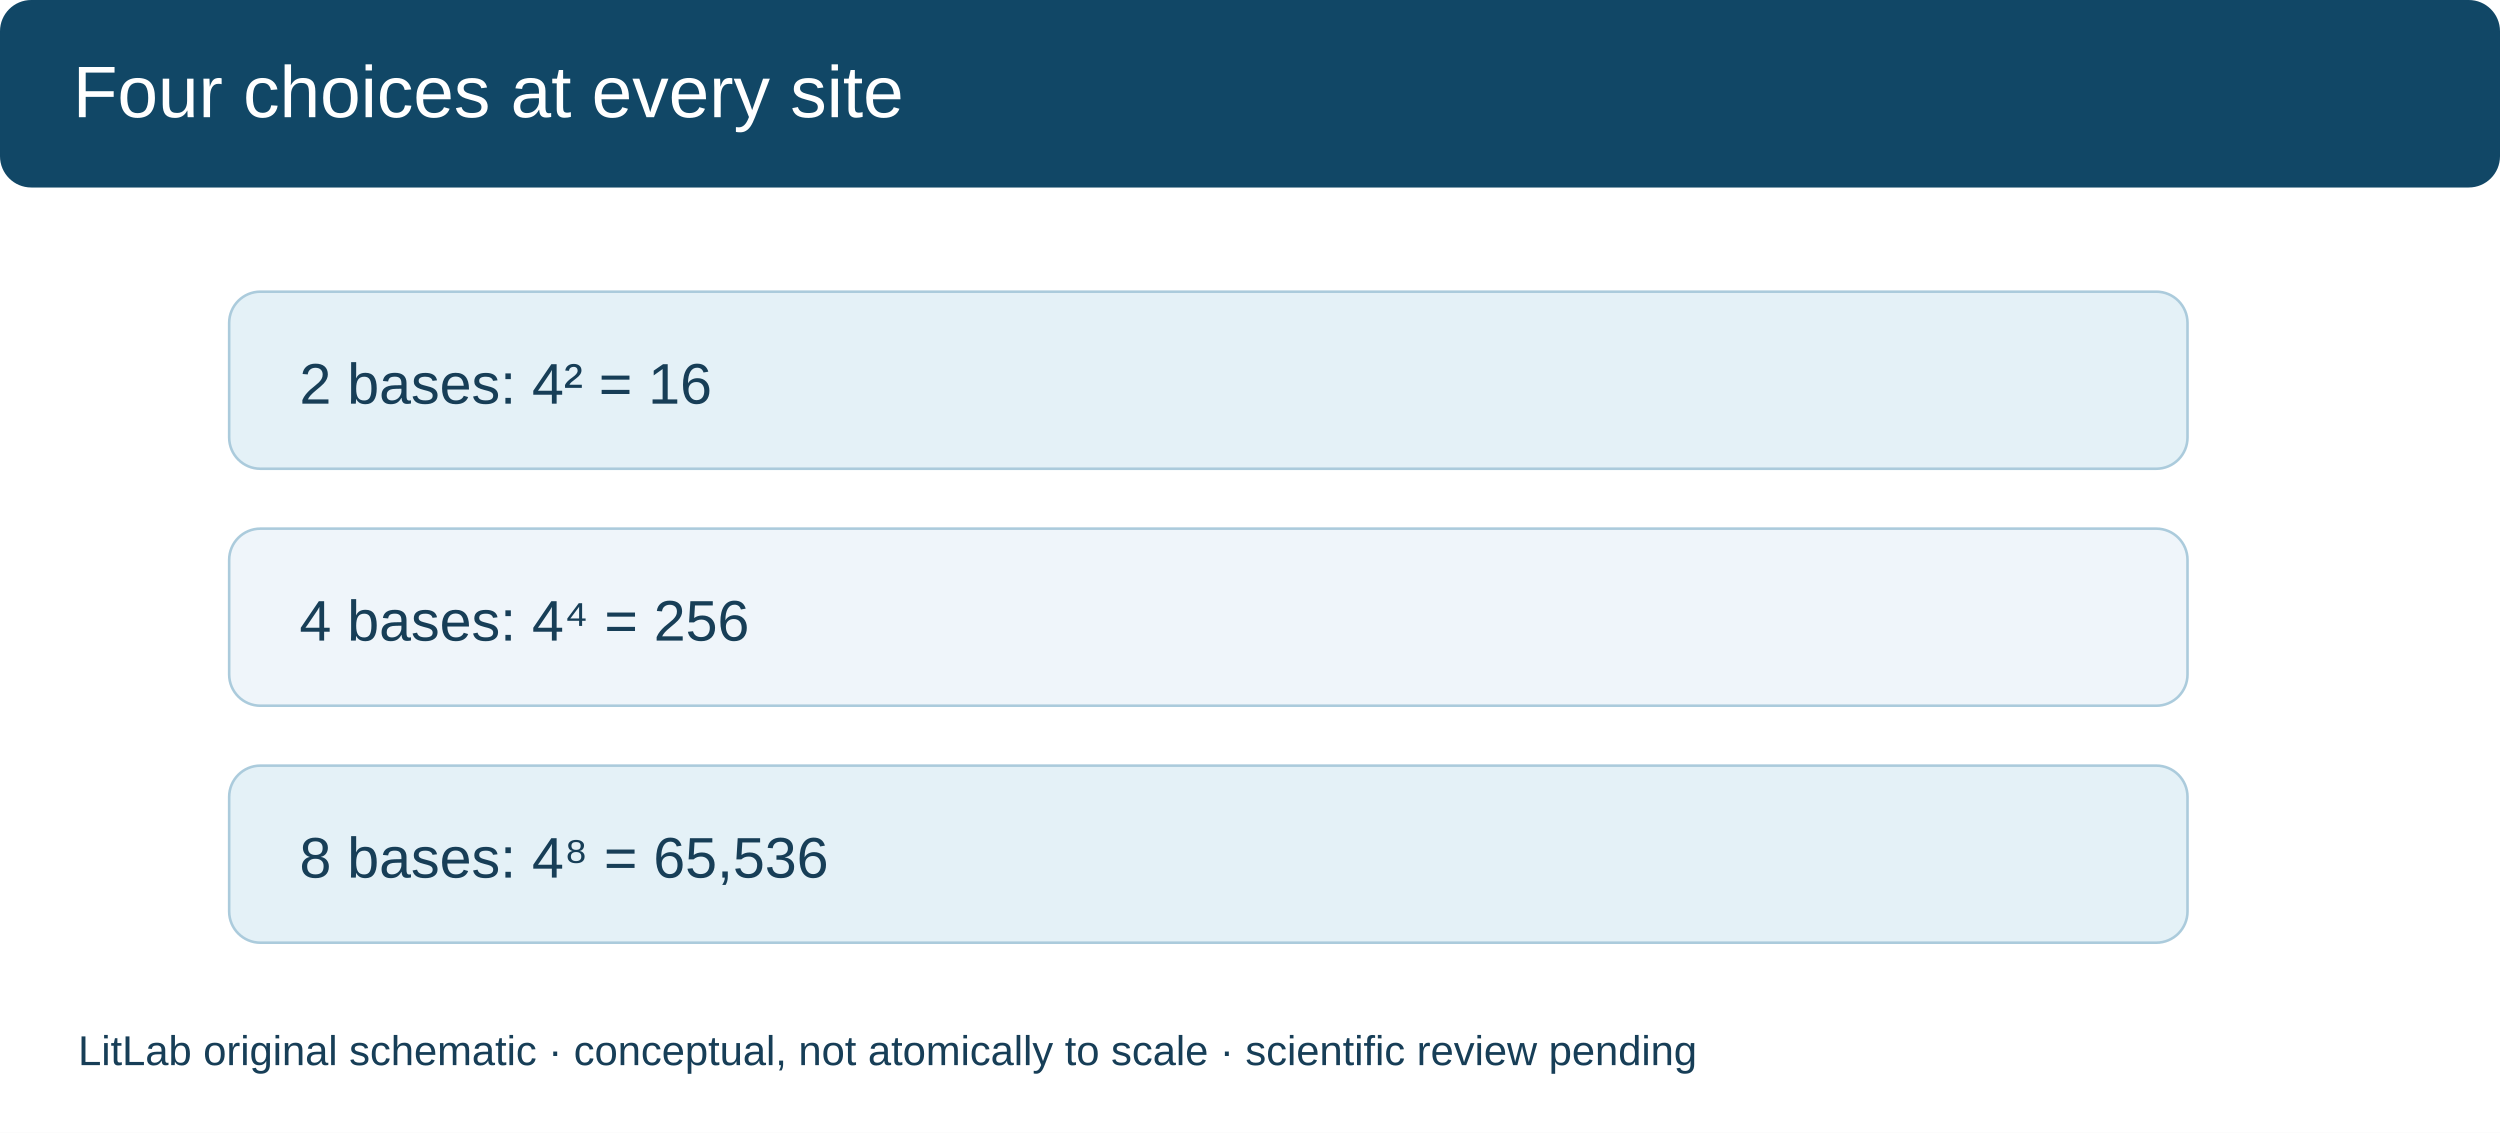
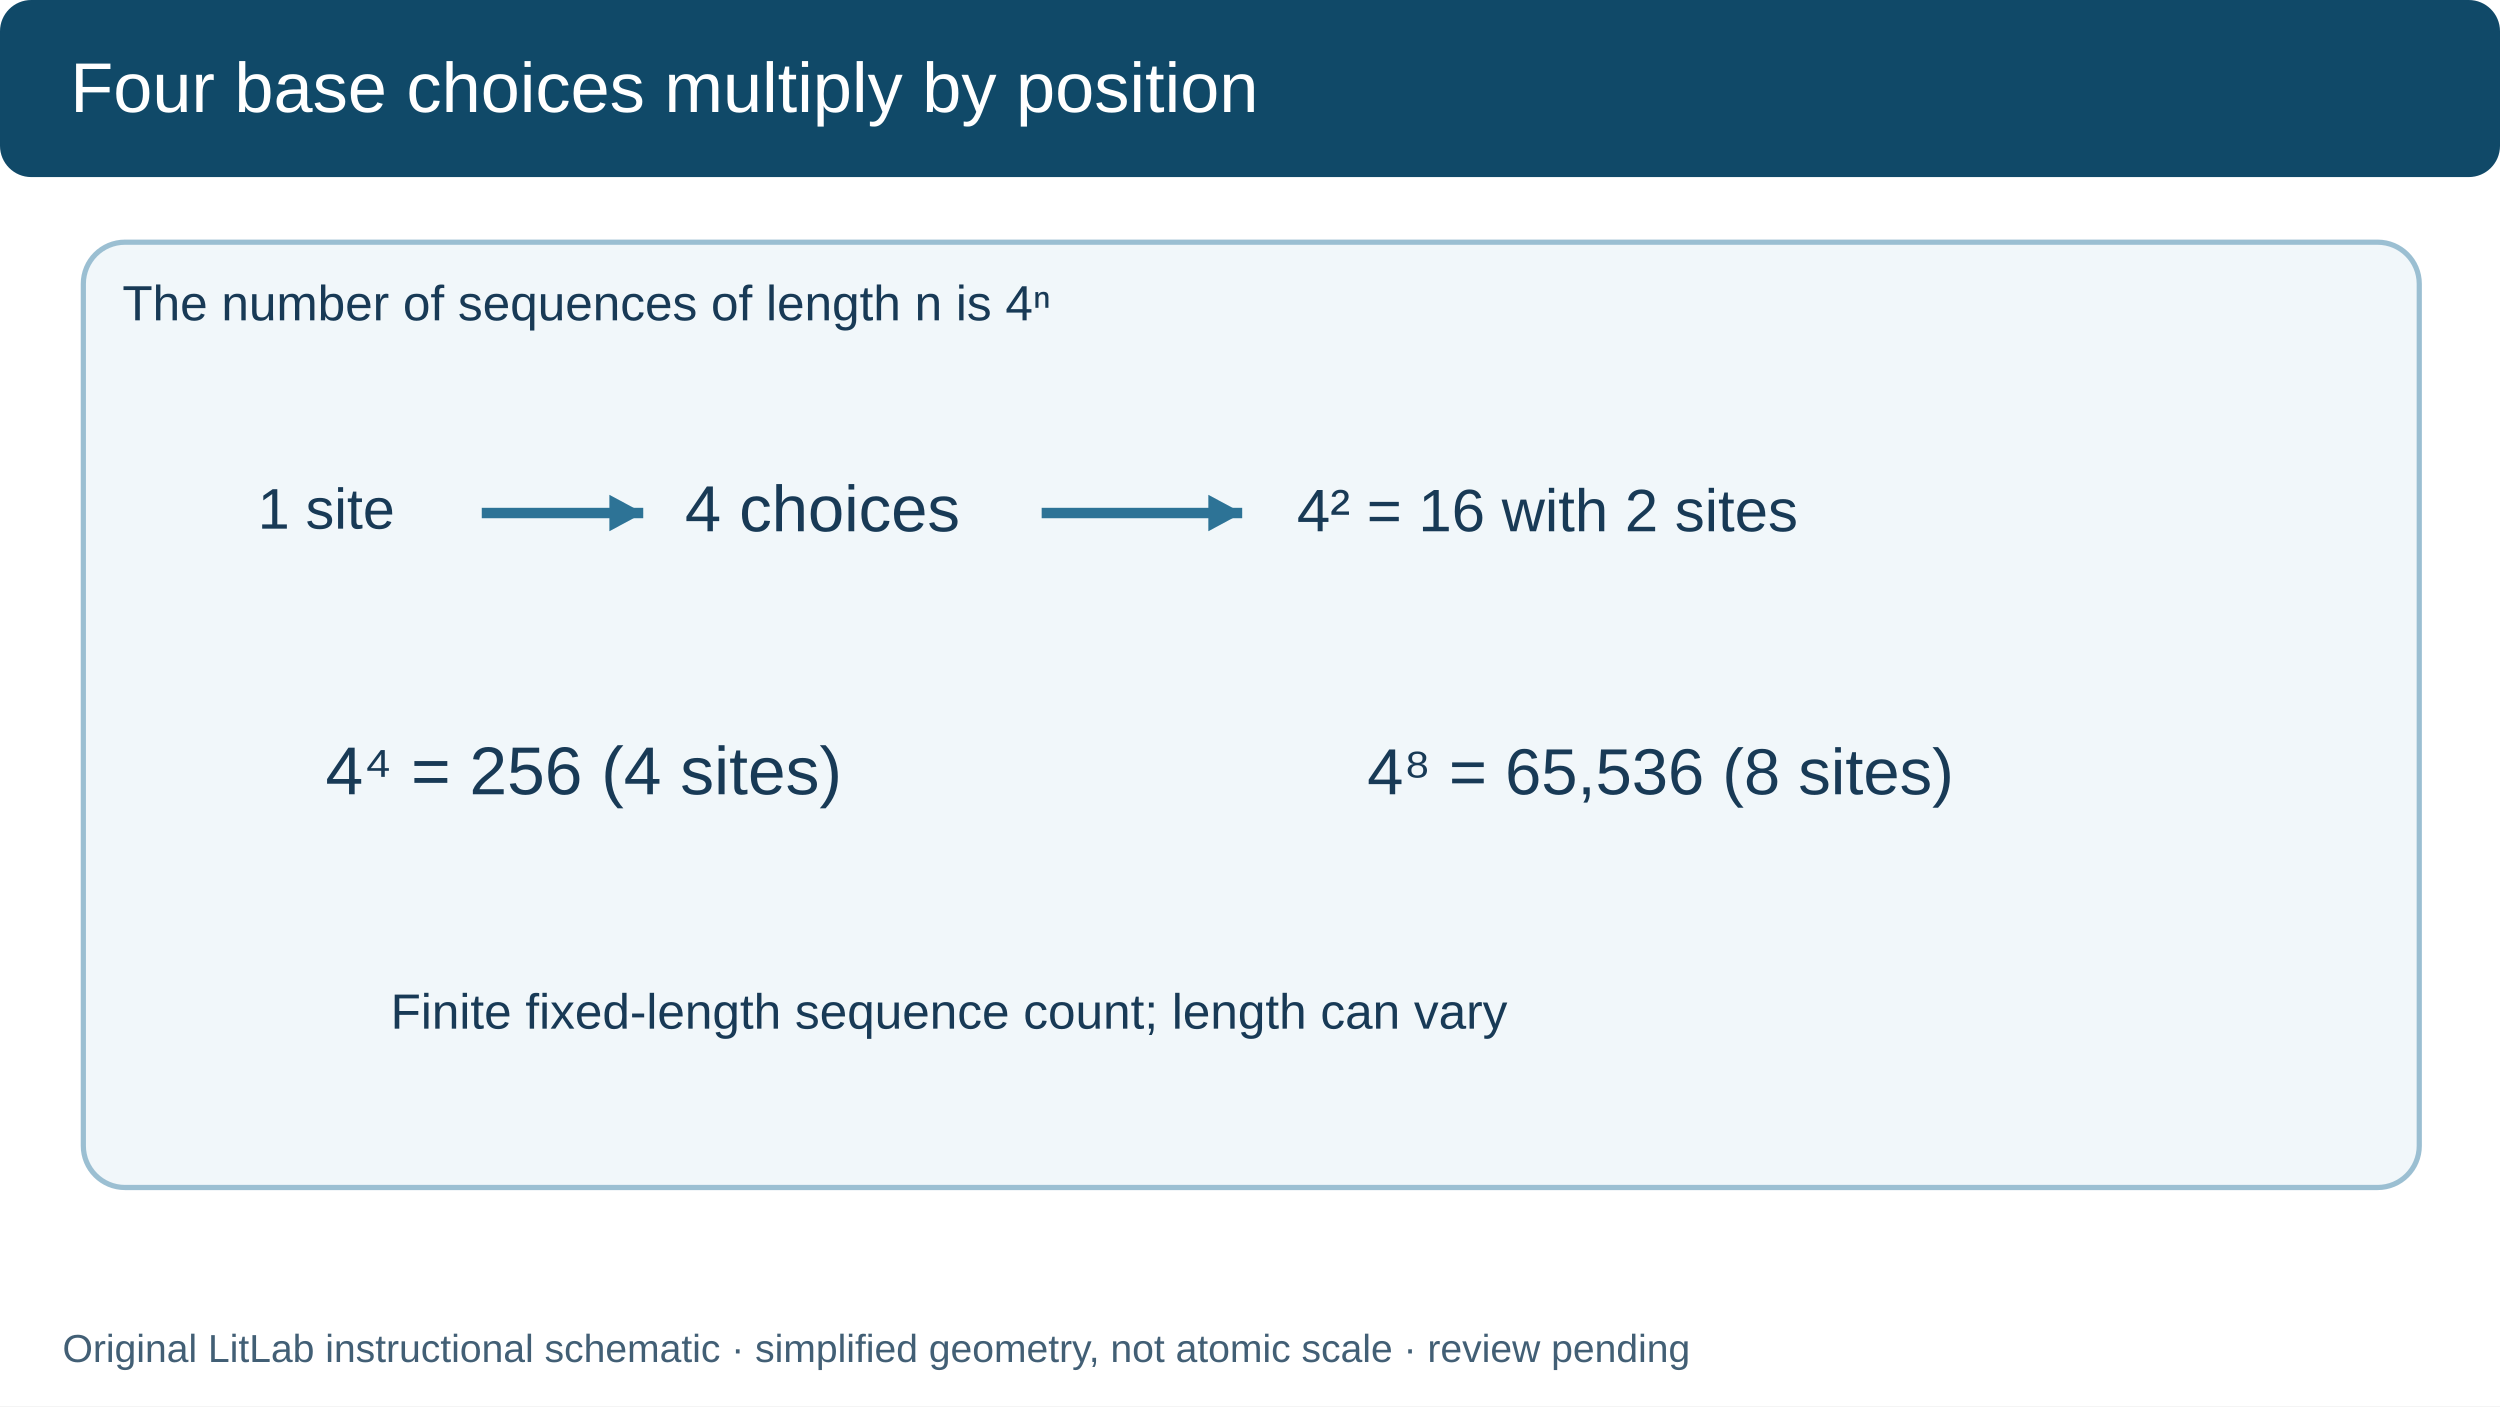
- <svg xmlns="http://www.w3.org/2000/svg" viewBox="0 0 960 435" role="img">
-   <rect width="960" height="435" fill="#fff" />
-   <rect x="0" y="0" width="960" height="72" rx="12" fill="#114766" />
-   <text x="28" y="45" font-size="28" font-family="Arial,sans-serif" fill="#ffffff">Four choices at every site</text>
-   <rect x="88" y="112" width="752" height="68" rx="12" fill="#e4f1f7" stroke="#abcbdc" />
-   <text x="115" y="155" font-size="22" font-family="Arial,sans-serif" fill="#173e57">2 bases: 4² = 16</text>
-   <rect x="88" y="203" width="752" height="68" rx="12" fill="#eff5fa" stroke="#abcbdc" />
-   <text x="115" y="246" font-size="22" font-family="Arial,sans-serif" fill="#173e57">4 bases: 4⁴ = 256</text>
-   <rect x="88" y="294" width="752" height="68" rx="12" fill="#e4f1f7" stroke="#abcbdc" />
-   <text x="115" y="337" font-size="22" font-family="Arial,sans-serif" fill="#173e57">8 bases: 4⁸ = 65,536</text>
-   <text x="30" y="409" font-size="16" font-family="Arial,sans-serif" fill="#173e57">LitLab original schematic · conceptual, not atomically to scale · scientific review pending</text>
+ <svg xmlns="http://www.w3.org/2000/svg" role="img" viewBox="0 0 960 540">
+   <rect width="960" height="540" fill="#fff" />
+   <rect width="960" height="68" rx="12" fill="#104968" />
+   <text x="27" y="43" font-family="Arial,sans-serif" font-size="27" fill="#fff">Four base choices multiply by position</text>
+   <rect x="32" y="93" width="897" height="363" rx="16" fill="#f1f7fa" stroke="#9bbfd2" stroke-width="2" />
+   <text x="47" y="123" font-family="Arial,sans-serif" font-size="19" fill="#183a56">The number of sequences of length n is 4ⁿ</text>
+   <text x="99" y="203" font-family="Arial,sans-serif" font-size="22" fill="#183a56">1 site</text>
+   <line x1="185" y1="197" x2="247" y2="197" stroke="#2d7396" stroke-width="4" />
+   <polygon points="247,197 234,190 234,204" fill="#2d7396" />
+   <text x="263" y="204" font-family="Arial,sans-serif" font-size="25" fill="#183a56">4 choices</text>
+   <line x1="400" y1="197" x2="477" y2="197" stroke="#2d7396" stroke-width="4" />
+   <polygon points="477,197 464,190 464,204" fill="#2d7396" />
+   <text x="498" y="204" font-family="Arial,sans-serif" font-size="23" fill="#183a56">4² = 16 with 2 sites</text>
+   <text x="125" y="305" font-family="Arial,sans-serif" font-size="26" fill="#183a56">4⁴ = 256 (4 sites)</text>
+   <text x="525" y="305" font-family="Arial,sans-serif" font-size="25" fill="#183a56">4⁸ = 65,536 (8 sites)</text>
+   <text x="150" y="395" font-family="Arial,sans-serif" font-size="19" fill="#183a56">Finite fixed-length sequence count; length can vary</text>
+   <text x="24" y="523" font-family="Arial,sans-serif" font-size="15" fill="#425f75">Original LitLab instructional schematic · simplified geometry, not atomic scale · review pending</text>
</svg>
